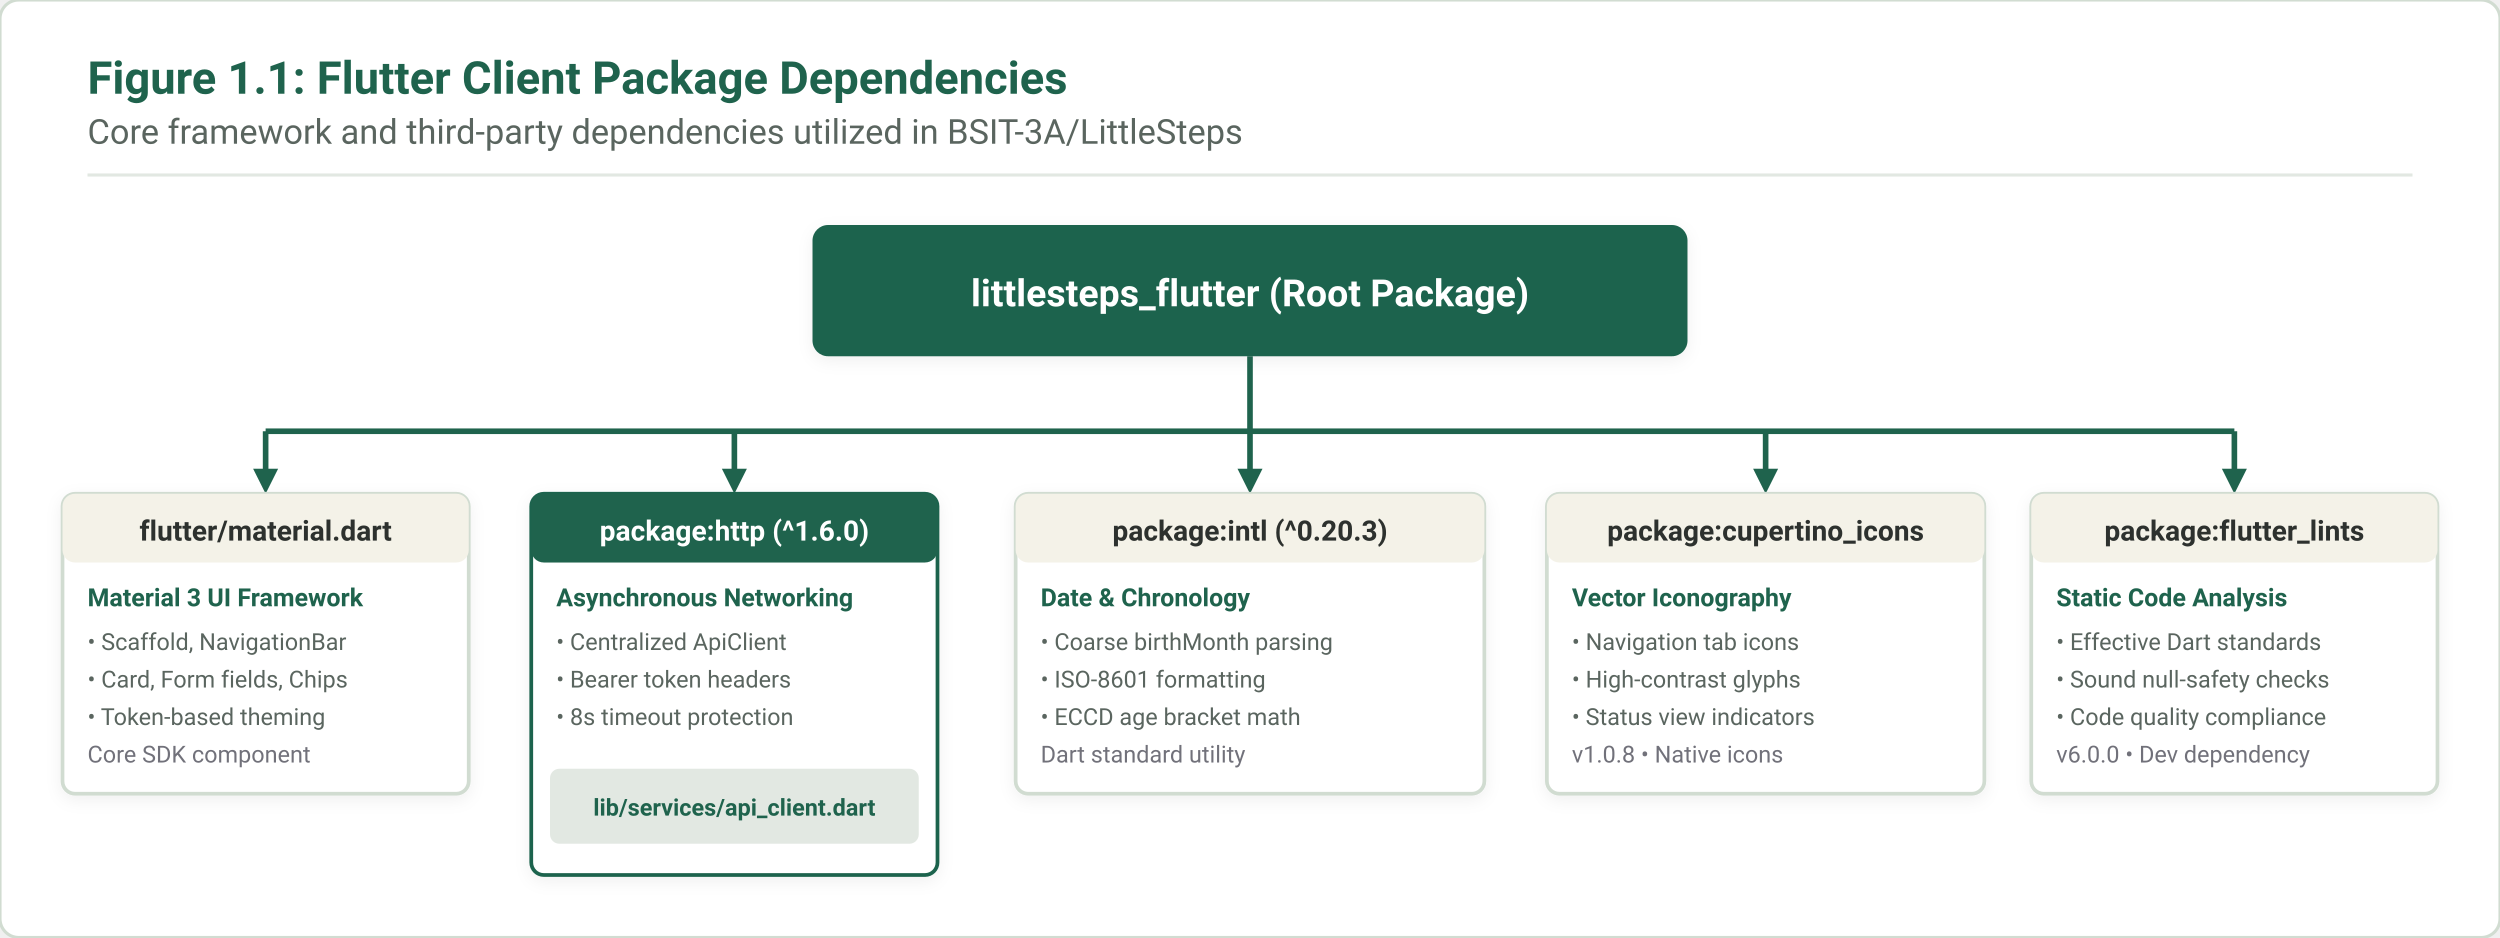
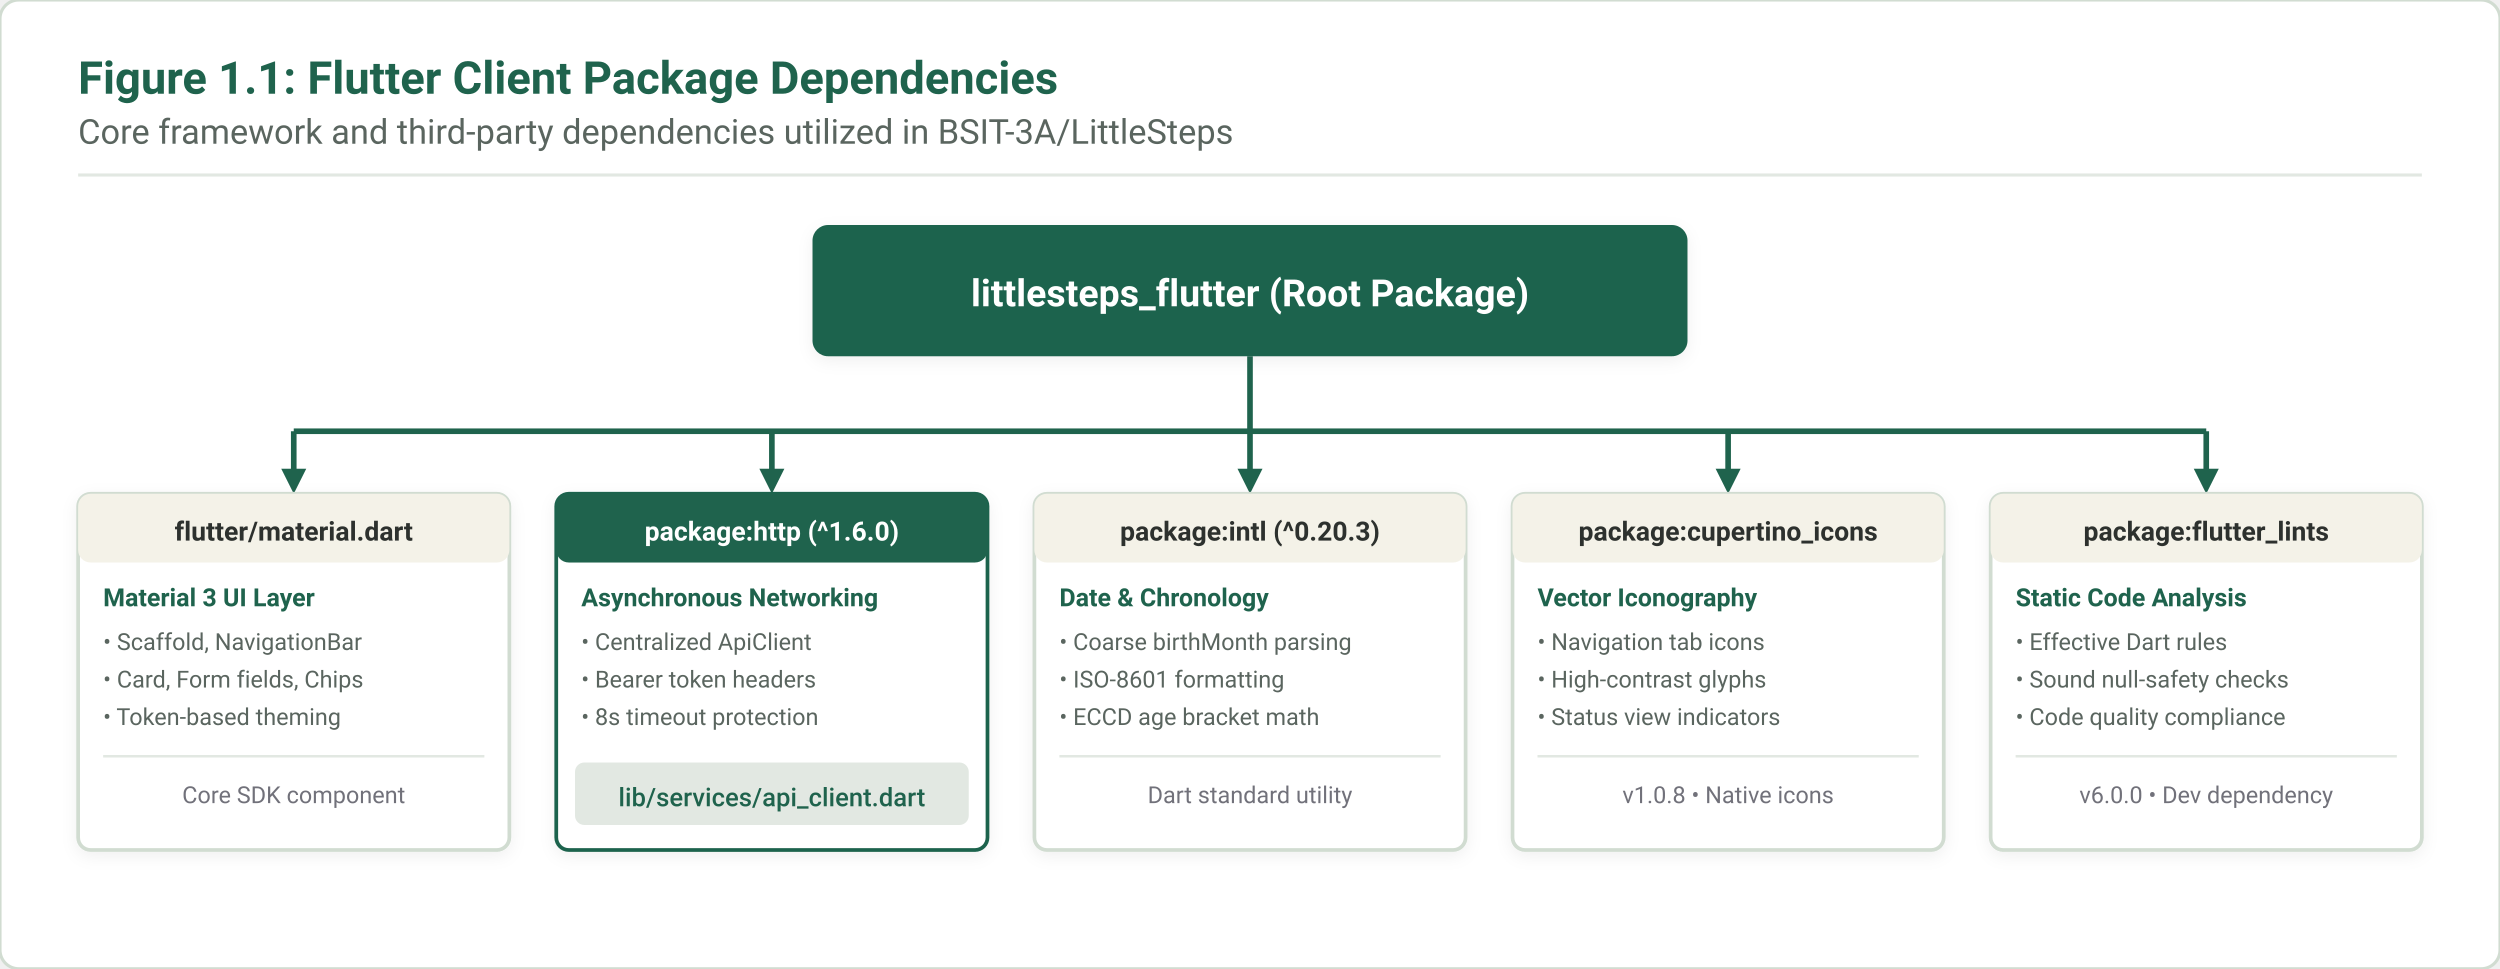
- <svg xmlns="http://www.w3.org/2000/svg" width="800" height="300" viewBox="0 0 800 300" font-family="-apple-system, BlinkMacSystemFont, &quot;Segoe UI&quot;, Roboto, &quot;Helvetica Neue&quot;, Arial, sans-serif">
+ <svg xmlns="http://www.w3.org/2000/svg" width="800" height="310" viewBox="0 0 800 310" font-family="-apple-system, BlinkMacSystemFont, &quot;Segoe UI&quot;, Roboto, &quot;Helvetica Neue&quot;, Arial, sans-serif">
  <defs>
    <filter id="shadow-pkg" x="-2%" y="-3%" width="104%" height="108%" filterUnits="userSpaceOnUse">
      <feDropShadow dx="0" dy="1.5" stdDeviation="2.5" flood-color="#000000" flood-opacity="0.06" />
    </filter>
  </defs>
-   <rect width="800" height="300" fill="#FFFFFF" rx="6" stroke="#D1DCD1" stroke-width="1" />
-   <text x="28" y="30" font-size="14.5" font-weight="700" fill="#1F634D">Figure 1.1: Flutter Client Package Dependencies</text>
-   <text x="28" y="46" font-size="11" fill="#5A655F">Core framework and third-party dependencies utilized in BSIT-3A/LittleSteps</text>
-   <line x1="28" y1="56" x2="772" y2="56" stroke="#E2E8E2" stroke-width="1" />
+   <rect width="800" height="310" fill="#FFFFFF" rx="6" stroke="#D1DCD1" stroke-width="1" />
+   <text x="25" y="30" font-size="14.5" font-weight="700" fill="#1F634D">Figure 1.1: Flutter Client Package Dependencies</text>
+   <text x="25" y="46" font-size="11" fill="#5A655F">Core framework and third-party dependencies utilized in BSIT-3A/LittleSteps</text>
+   <line x1="25" y1="56" x2="775" y2="56" stroke="#E2E8E2" stroke-width="1" />
  <g transform="translate(260, 72)">
    <rect width="280" height="42" rx="5" fill="#1F634D" filter="url(#shadow-pkg)" />
    <text x="140" y="26" font-size="12" font-weight="700" fill="#FFFFFF" text-anchor="middle">littlesteps_flutter (Root Package)</text>
  </g>
  <line x1="400" y1="114" x2="400" y2="138" stroke="#1F634D" stroke-width="1.8" />
-   <line x1="85" y1="138" x2="715" y2="138" stroke="#1F634D" stroke-width="1.8" />
-   <line x1="85" y1="138" x2="85" y2="154" stroke="#1F634D" stroke-width="1.8" />
-   <polygon points="81,150 85,158 89,150" fill="#1F634D" />
-   <line x1="235" y1="138" x2="235" y2="154" stroke="#1F634D" stroke-width="1.8" />
-   <polygon points="231,150 235,158 239,150" fill="#1F634D" />
+   <line x1="94" y1="138" x2="706" y2="138" stroke="#1F634D" stroke-width="1.8" />
+   <line x1="94" y1="138" x2="94" y2="154" stroke="#1F634D" stroke-width="1.8" />
+   <polygon points="90,150 94,158 98,150" fill="#1F634D" />
+   <line x1="247" y1="138" x2="247" y2="154" stroke="#1F634D" stroke-width="1.8" />
+   <polygon points="243,150 247,158 251,150" fill="#1F634D" />
  <line x1="400" y1="138" x2="400" y2="154" stroke="#1F634D" stroke-width="1.8" />
  <polygon points="396,150 400,158 404,150" fill="#1F634D" />
-   <line x1="565" y1="138" x2="565" y2="154" stroke="#1F634D" stroke-width="1.8" />
-   <polygon points="561,150 565,158 569,150" fill="#1F634D" />
-   <line x1="715" y1="138" x2="715" y2="154" stroke="#1F634D" stroke-width="1.8" />
-   <polygon points="711,150 715,158 719,150" fill="#1F634D" />
-   <g transform="translate(20, 158)">
-     <rect width="130" height="96" rx="4" fill="#FFFFFF" stroke="#D1DCD1" stroke-width="1.2" filter="url(#shadow-pkg)" />
-     <rect width="130" height="22" rx="4" fill="#F4F2E8" />
-     <text x="65" y="15" font-size="9" font-weight="700" fill="#2D312E" text-anchor="middle">flutter/material.dart</text>
-     <text x="8" y="36" font-size="8" font-weight="600" fill="#1F634D">Material 3 UI Framework</text>
+   <line x1="553" y1="138" x2="553" y2="154" stroke="#1F634D" stroke-width="1.8" />
+   <polygon points="549,150 553,158 557,150" fill="#1F634D" />
+   <line x1="706" y1="138" x2="706" y2="154" stroke="#1F634D" stroke-width="1.8" />
+   <polygon points="702,150 706,158 710,150" fill="#1F634D" />
+   <g transform="translate(25, 158)">
+     <rect width="138" height="114" rx="4" fill="#FFFFFF" stroke="#D1DCD1" stroke-width="1.2" filter="url(#shadow-pkg)" />
+     <rect width="138" height="22" rx="4" fill="#F4F2E8" />
+     <text x="69" y="15" font-size="8.5" font-weight="700" fill="#2D312E" text-anchor="middle">flutter/material.dart</text>
+     <text x="8" y="36" font-size="8" font-weight="600" fill="#1F634D">Material 3 UI Layer</text>
    <text x="8" y="50" font-size="7.5" fill="#5A655F">• Scaffold, NavigationBar</text>
    <text x="8" y="62" font-size="7.5" fill="#5A655F">• Card, Form fields, Chips</text>
    <text x="8" y="74" font-size="7.5" fill="#5A655F">• Token-based theming</text>
-     <text x="8" y="86" font-size="7.5" fill="#71717A">Core SDK component</text>
+     <line x1="8" y1="84" x2="130" y2="84" stroke="#E2E8E2" stroke-width="0.8" />
+     <text x="69" y="99" font-size="7.5" fill="#71717A" text-anchor="middle">Core SDK component</text>
  </g>
-   <g transform="translate(170, 158)">
-     <rect width="130" height="122" rx="4" fill="#FFFFFF" stroke="#1F634D" stroke-width="1.2" filter="url(#shadow-pkg)" />
-     <rect width="130" height="22" rx="4" fill="#1F634D" />
-     <text x="65" y="15" font-size="9" font-weight="700" fill="#FFFFFF" text-anchor="middle">package:http (^1.6.0)</text>
+   <g transform="translate(178, 158)">
+     <rect width="138" height="114" rx="4" fill="#FFFFFF" stroke="#1F634D" stroke-width="1.2" filter="url(#shadow-pkg)" />
+     <rect width="138" height="22" rx="4" fill="#1F634D" />
+     <text x="69" y="15" font-size="8.5" font-weight="700" fill="#FFFFFF" text-anchor="middle">package:http (^1.6.0)</text>
    <text x="8" y="36" font-size="8" font-weight="600" fill="#1F634D">Asynchronous Networking</text>
    <text x="8" y="50" font-size="7.5" fill="#5A655F">• Centralized ApiClient</text>
    <text x="8" y="62" font-size="7.5" fill="#5A655F">• Bearer token headers</text>
    <text x="8" y="74" font-size="7.5" fill="#5A655F">• 8s timeout protection</text>
-     <rect x="6" y="88" width="118" height="24" rx="3" fill="#E2E8E2" />
-     <text x="65" y="103" font-size="7.5" font-weight="600" fill="#1F634D" text-anchor="middle">lib/services/api_client.dart</text>
+     <rect x="6" y="86" width="126" height="20" rx="3" fill="#E2E8E2" />
+     <text x="69" y="100" font-size="8.2" font-weight="500" fill="#1F634D" text-anchor="middle">lib/services/api_client.dart</text>
  </g>
-   <g transform="translate(325, 158)">
-     <rect width="150" height="96" rx="4" fill="#FFFFFF" stroke="#D1DCD1" stroke-width="1.2" filter="url(#shadow-pkg)" />
-     <rect width="150" height="22" rx="4" fill="#F4F2E8" />
-     <text x="75" y="15" font-size="9" font-weight="700" fill="#2D312E" text-anchor="middle">package:intl (^0.20.3)</text>
+   <g transform="translate(331, 158)">
+     <rect width="138" height="114" rx="4" fill="#FFFFFF" stroke="#D1DCD1" stroke-width="1.2" filter="url(#shadow-pkg)" />
+     <rect width="138" height="22" rx="4" fill="#F4F2E8" />
+     <text x="69" y="15" font-size="8.5" font-weight="700" fill="#2D312E" text-anchor="middle">package:intl (^0.20.3)</text>
    <text x="8" y="36" font-size="8" font-weight="600" fill="#1F634D">Date &amp; Chronology</text>
    <text x="8" y="50" font-size="7.5" fill="#5A655F">• Coarse birthMonth parsing</text>
    <text x="8" y="62" font-size="7.5" fill="#5A655F">• ISO-8601 formatting</text>
    <text x="8" y="74" font-size="7.5" fill="#5A655F">• ECCD age bracket math</text>
-     <text x="8" y="86" font-size="7.5" fill="#71717A">Dart standard utility</text>
+     <line x1="8" y1="84" x2="130" y2="84" stroke="#E2E8E2" stroke-width="0.8" />
+     <text x="69" y="99" font-size="7.5" fill="#71717A" text-anchor="middle">Dart standard utility</text>
  </g>
-   <g transform="translate(495, 158)">
-     <rect width="140" height="96" rx="4" fill="#FFFFFF" stroke="#D1DCD1" stroke-width="1.2" filter="url(#shadow-pkg)" />
-     <rect width="140" height="22" rx="4" fill="#F4F2E8" />
-     <text x="70" y="15" font-size="9" font-weight="700" fill="#2D312E" text-anchor="middle">package:cupertino_icons</text>
+   <g transform="translate(484, 158)">
+     <rect width="138" height="114" rx="4" fill="#FFFFFF" stroke="#D1DCD1" stroke-width="1.2" filter="url(#shadow-pkg)" />
+     <rect width="138" height="22" rx="4" fill="#F4F2E8" />
+     <text x="69" y="15" font-size="8.5" font-weight="700" fill="#2D312E" text-anchor="middle">package:cupertino_icons</text>
    <text x="8" y="36" font-size="8" font-weight="600" fill="#1F634D">Vector Iconography</text>
    <text x="8" y="50" font-size="7.5" fill="#5A655F">• Navigation tab icons</text>
    <text x="8" y="62" font-size="7.5" fill="#5A655F">• High-contrast glyphs</text>
    <text x="8" y="74" font-size="7.5" fill="#5A655F">• Status view indicators</text>
-     <text x="8" y="86" font-size="7.5" fill="#71717A">v1.0.8 • Native icons</text>
+     <line x1="8" y1="84" x2="130" y2="84" stroke="#E2E8E2" stroke-width="0.8" />
+     <text x="69" y="99" font-size="7.5" fill="#71717A" text-anchor="middle">v1.0.8 • Native icons</text>
  </g>
-   <g transform="translate(650, 158)">
-     <rect width="130" height="96" rx="4" fill="#FFFFFF" stroke="#D1DCD1" stroke-width="1.2" filter="url(#shadow-pkg)" />
-     <rect width="130" height="22" rx="4" fill="#F4F2E8" />
-     <text x="65" y="15" font-size="9" font-weight="700" fill="#2D312E" text-anchor="middle">package:flutter_lints</text>
+   <g transform="translate(637, 158)">
+     <rect width="138" height="114" rx="4" fill="#FFFFFF" stroke="#D1DCD1" stroke-width="1.2" filter="url(#shadow-pkg)" />
+     <rect width="138" height="22" rx="4" fill="#F4F2E8" />
+     <text x="69" y="15" font-size="8.5" font-weight="700" fill="#2D312E" text-anchor="middle">package:flutter_lints</text>
    <text x="8" y="36" font-size="8" font-weight="600" fill="#1F634D">Static Code Analysis</text>
-     <text x="8" y="50" font-size="7.5" fill="#5A655F">• Effective Dart standards</text>
+     <text x="8" y="50" font-size="7.5" fill="#5A655F">• Effective Dart rules</text>
    <text x="8" y="62" font-size="7.5" fill="#5A655F">• Sound null-safety checks</text>
    <text x="8" y="74" font-size="7.5" fill="#5A655F">• Code quality compliance</text>
-     <text x="8" y="86" font-size="7.5" fill="#71717A">v6.0.0 • Dev dependency</text>
+     <line x1="8" y1="84" x2="130" y2="84" stroke="#E2E8E2" stroke-width="0.8" />
+     <text x="69" y="99" font-size="7.5" fill="#71717A" text-anchor="middle">v6.0.0 • Dev dependency</text>
  </g>
</svg>
